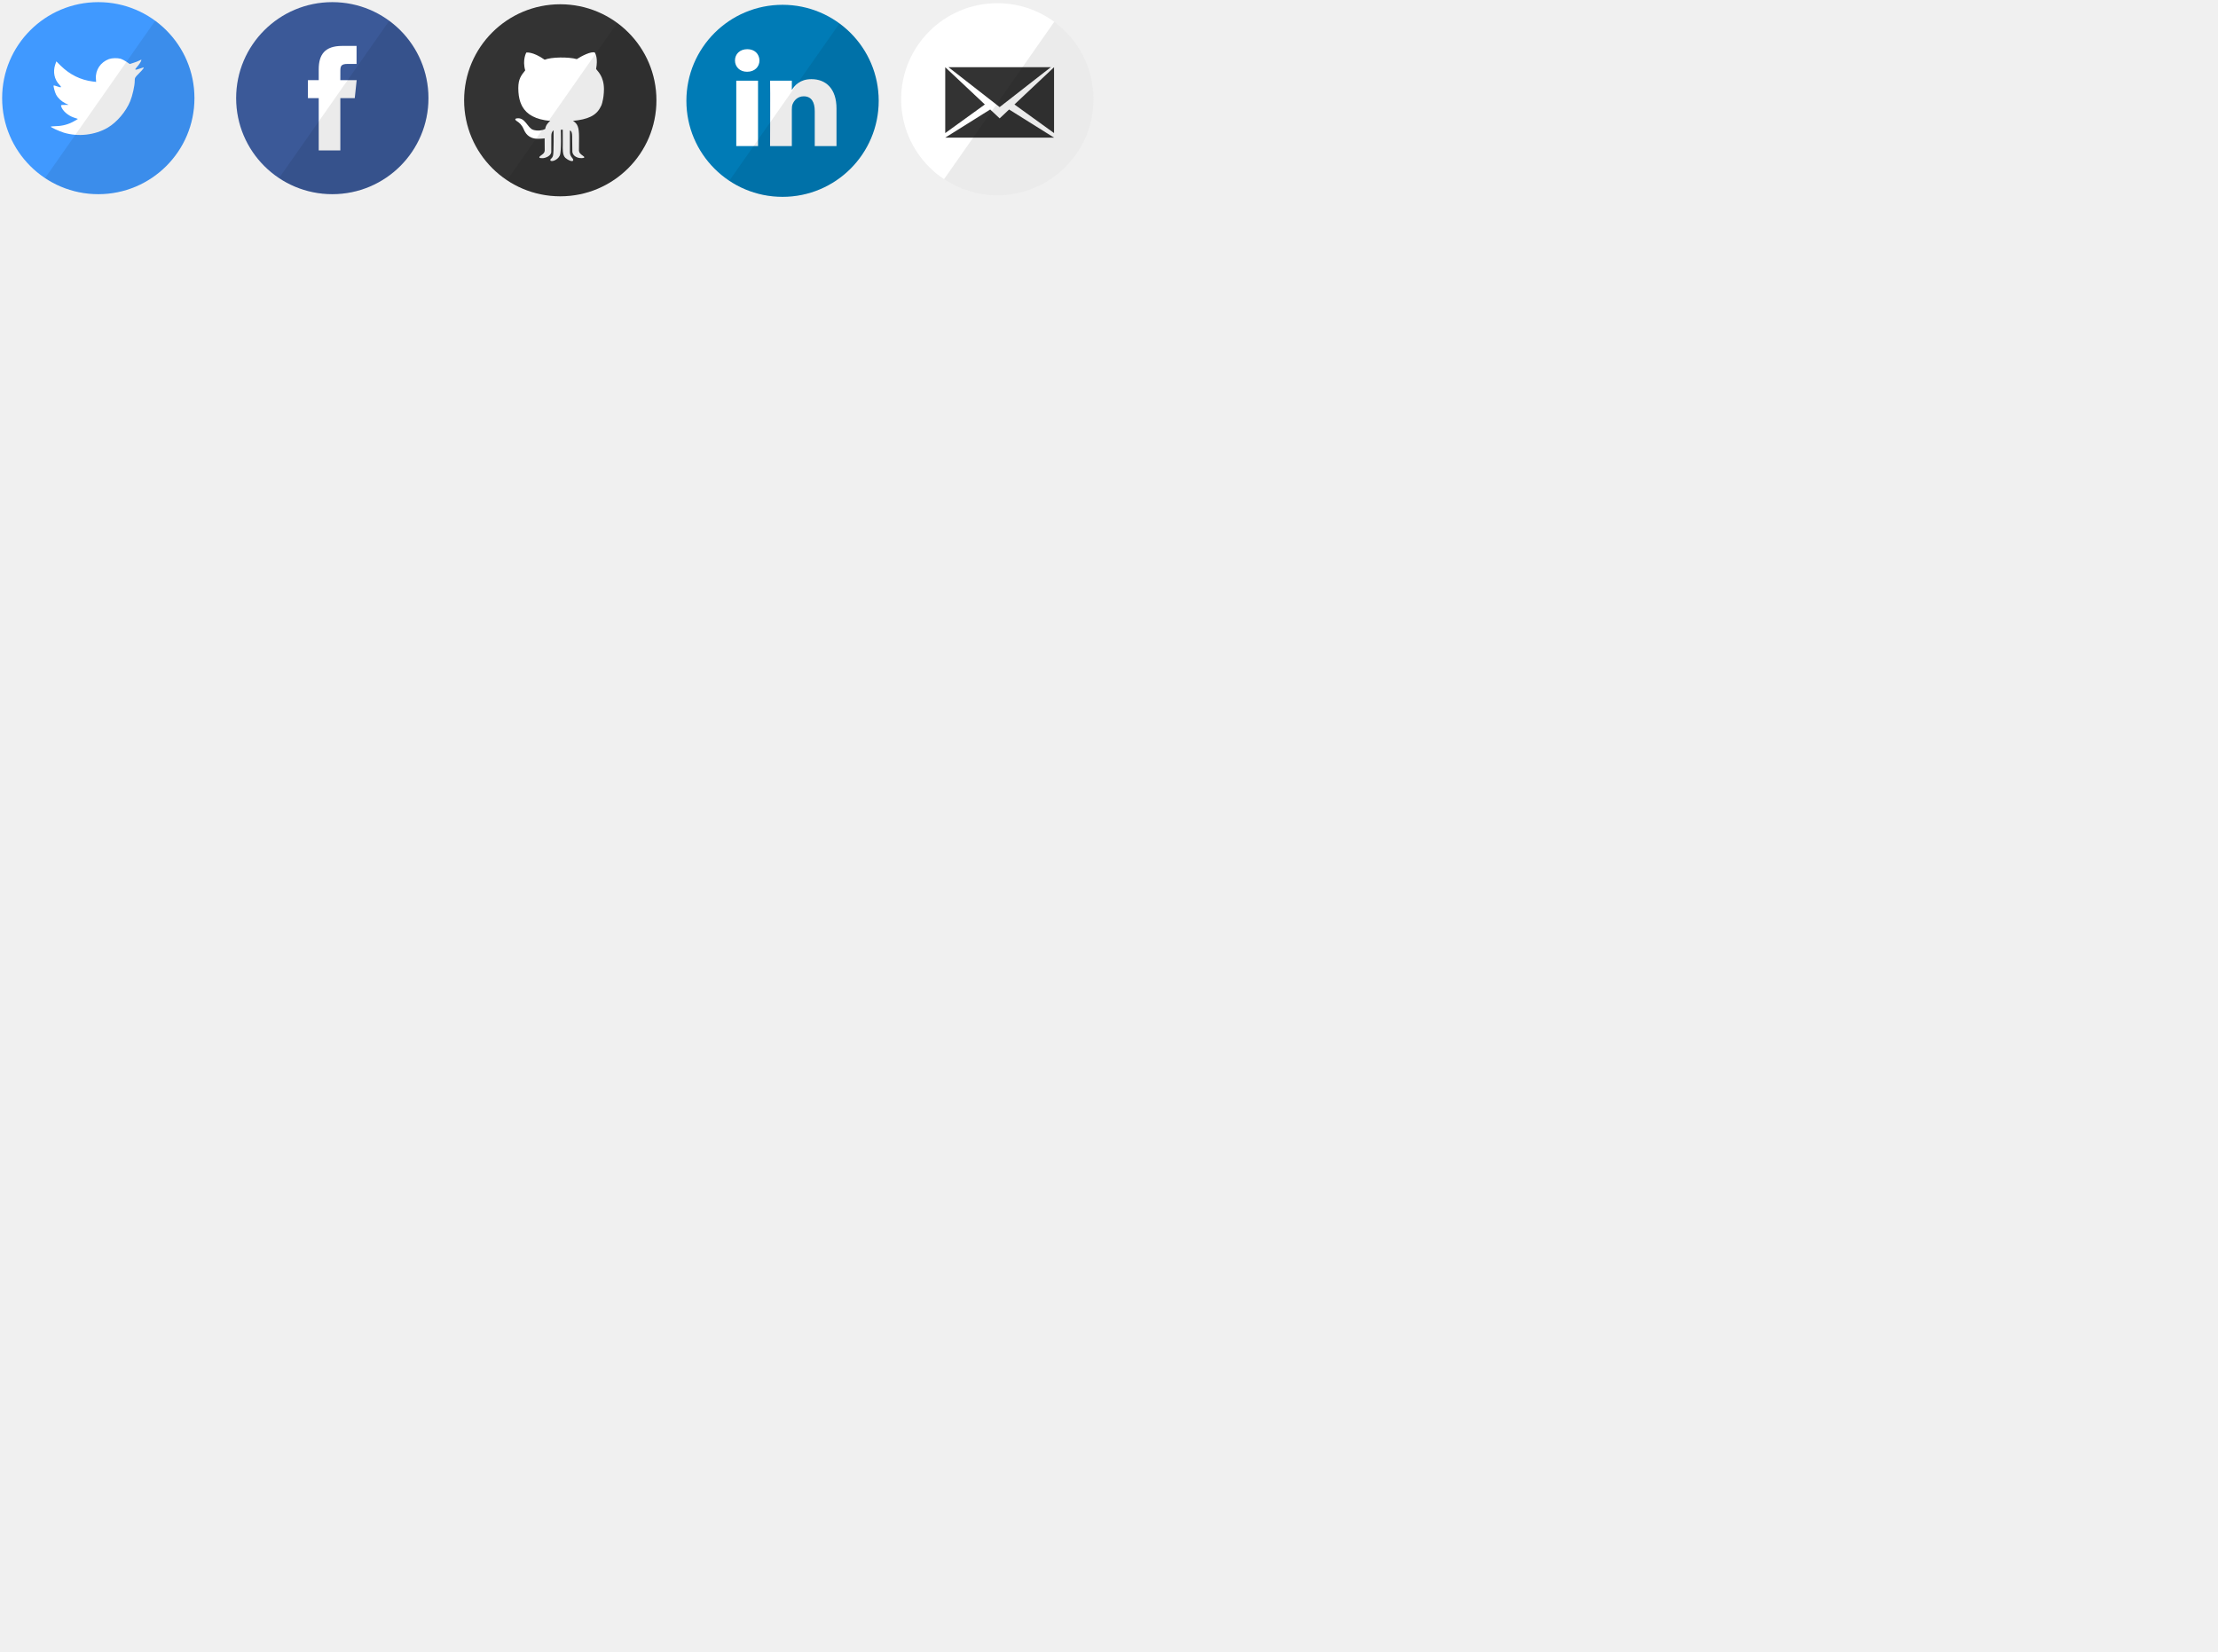
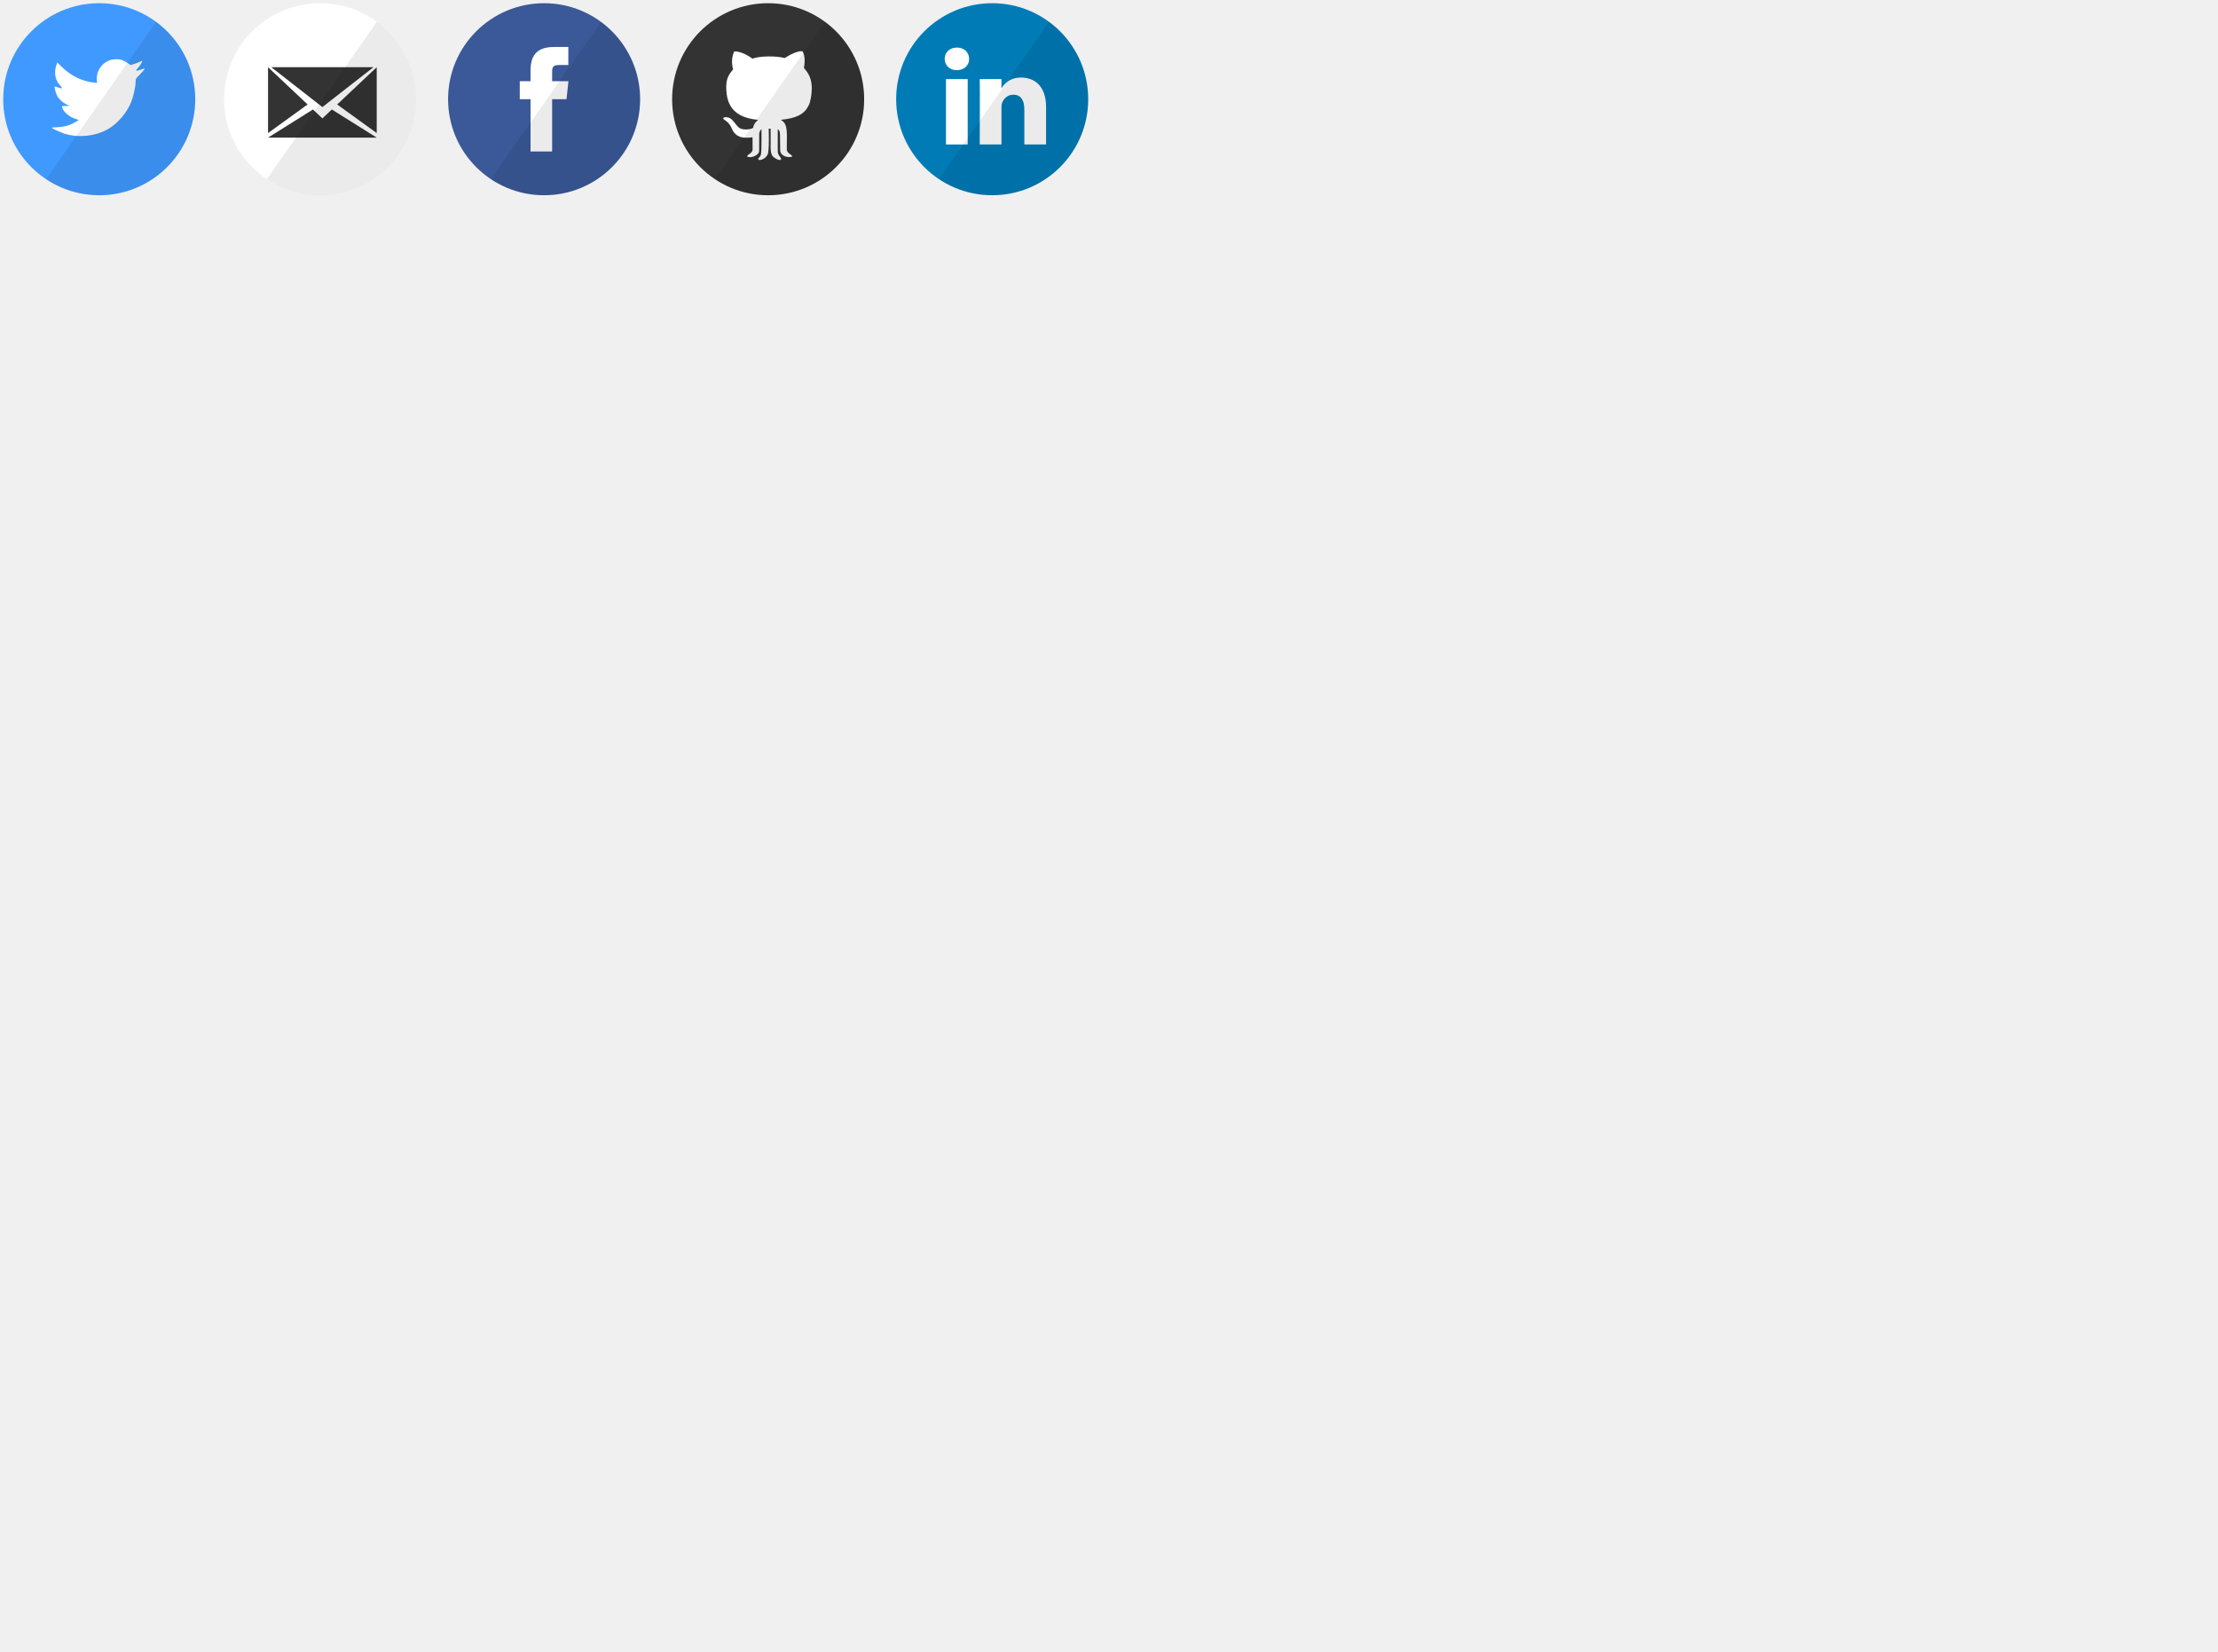
- <svg xmlns="http://www.w3.org/2000/svg" width="693" height="516">
-   <g>
-     <rect fill="none" id="canvas_background" height="402" width="582" y="-1" x="-1" />
+ <svg xmlns="http://www.w3.org/2000/svg" version="1.1" id="Layer_1" x="0px" y="0px" width="693px" height="516px" viewBox="0 0 693 516" enable-background="new 0 0 693 516" xml:space="preserve">
+   <g id="Mail" transform="translate(158, 0)">
+     <path fill="#FFFFFF" d="M-88,31c0-16.568,13.432-30,30-30c16.569,0,30,13.432,30,30s-13.431,30-30,30C-74.568,61-88,47.568-88,31z" />
+     <path id="Shape_10_" fill="#333333" d="M-52.657,32.639L-40.297,21v20.576L-52.657,32.639z M-74.248,21l12.359,11.637   l-12.359,8.939V21z M-57.272,36.984l2.95-2.777L-40.297,43h-33.951l14.025-8.793L-57.272,36.984z M-41.315,21l-15.957,12.455   L-73.229,21H-41.315z" />
+     <path id="reflec_2_" fill-opacity="0.08" d="M-28,31c0,16.568-13.431,30-30,30c-6.145,0-11.858-1.848-16.615-5.018l34.375-49.163   C-32.816,12.28-28,21.078-28,31z" />
  </g>
-   <g>
-     <g fill-rule="evenodd" fill="none" id="Page 1">
-       <g id="Colour">
-         <g id="Row 4">
-           <g id="Mail">
-             <path id="svg_1" fill="#FFFFFF" d="m281.561,31.001c0,-16.569 13.451,-30 30.043,-30c16.592,0 30.043,13.431 30.043,30c0,16.569 -13.451,30 -30.043,30c-16.592,0 -30.043,-13.431 -30.043,-30zm0,0" />
-             <path fill="#333333" id="Shape" d="m316.955,32.64l12.378,-11.638l0,20.576l-12.378,-8.938zm-21.622,-11.638l12.377,11.637l-12.377,8.939l0,-20.576zm17,15.984l2.955,-2.778l14.045,8.793l-34,0l14.045,-8.793l2.955,2.778zm15.98,-15.984l-15.98,12.455l-15.98,-12.455l31.96,0zm0,0" />
-             <path fill="#000000" fill-opacity="0.08" id="reflec" d="m341.648,31.001c0,16.569 -13.451,30 -30.043,30c-6.154,0 -11.875,-1.847 -16.639,-5.017l34.425,-49.163c7.434,5.461 12.258,14.258 12.258,24.181zm0,0" />
-           </g>
-         </g>
-         <g id="Row 2">
-           <g id="LinkedIN">
-             <path id="svg_2" fill="#007BB6" d="m214.457,31.5c0,-16.569 13.451,-30 30.043,-30c16.592,0 30.043,13.431 30.043,30c0,16.569 -13.451,30 -30.043,30c-16.592,0 -30.043,-13.431 -30.043,-30zm0,0" />
-             <path fill="#FFFFFF" id="Path" d="m236.842,25.21l-6.799,0l0,20.427l6.799,0l0,-20.427zm0,0" />
-             <path fill="#FFFFFF" id="Path" d="m237.29,18.891c-0.044,-2.003 -1.476,-3.528 -3.802,-3.528c-2.326,0 -3.846,1.526 -3.846,3.528c0,1.961 1.476,3.531 3.758,3.531l0.043,0c2.371,0 3.847,-1.569 3.847,-3.531zm0,0" />
-             <path fill="#FFFFFF" id="Path" d="m261.361,33.925c0,-6.274 -3.354,-9.195 -7.828,-9.195c-3.61,0 -5.226,1.983 -6.128,3.374l0,-2.893l-6.799,0c0.09,1.917 0,20.427 0,20.427l6.799,0l0,-11.408c0,-0.61 0.044,-1.22 0.224,-1.657c0.491,-1.22 1.61,-2.482 3.488,-2.482c2.461,0 3.445,1.873 3.445,4.618l0,10.929l6.798,0l0,-11.712zm0,0" />
-             <path fill="#000000" fill-opacity="0.08" id="reflec" d="m274.543,31.5c0,16.569 -13.451,30 -30.043,30c-6.154,0 -11.875,-1.847 -16.639,-5.017l34.425,-49.163c7.434,5.461 12.258,14.258 12.258,24.181zm0,0" />
-           </g>
-         </g>
-         <g id="Row 1">
-           <g id="Twitter">
-             <path id="svg_3" fill="#4099FF" d="m0.667,30.667c0,-16.569 13.451,-30 30.043,-30c16.592,0 30.043,13.431 30.043,30c0,16.569 -13.451,30 -30.043,30c-16.592,0 -30.043,-13.431 -30.043,-30zm0,0" />
-             <path fill="#FFFFFF" id="Path" d="m29.966,24.555l0.063,1.038l-1.049,-0.127c-3.819,-0.487 -7.156,-2.14 -9.989,-4.915l-1.385,-1.377l-0.357,1.017c-0.755,2.267 -0.273,4.661 1.301,6.271c0.839,0.89 0.651,1.017 -0.797,0.487c-0.504,-0.169 -0.944,-0.297 -0.986,-0.233c-0.147,0.148 0.357,2.076 0.755,2.839c0.546,1.059 1.658,2.097 2.875,2.712l1.028,0.487l-1.217,0.021c-1.175,0 -1.217,0.021 -1.091,0.466c0.42,1.377 2.077,2.839 3.924,3.474l1.301,0.445l-1.133,0.678c-1.679,0.975 -3.651,1.525 -5.624,1.568c-0.944,0.021 -1.721,0.106 -1.721,0.169c0,0.212 2.56,1.398 4.05,1.864c4.47,1.377 9.779,0.784 13.766,-1.568c2.833,-1.674 5.666,-5 6.988,-8.22c0.713,-1.716 1.427,-4.851 1.427,-6.356c0,-0.975 0.063,-1.102 1.238,-2.267c0.692,-0.678 1.343,-1.419 1.469,-1.631c0.21,-0.403 0.189,-0.403 -0.881,-0.042c-1.784,0.636 -2.035,0.551 -1.154,-0.403c0.651,-0.678 1.427,-1.907 1.427,-2.267c0,-0.064 -0.315,0.042 -0.672,0.233c-0.378,0.212 -1.217,0.53 -1.847,0.72l-1.133,0.36l-1.028,-0.699c-0.567,-0.381 -1.364,-0.805 -1.784,-0.932c-1.07,-0.297 -2.707,-0.254 -3.672,0.085c-2.623,0.953 -4.281,3.411 -4.092,6.101zm0,0" />
-             <path fill="#000000" fill-opacity="0.08" id="reflec" d="m60.753,30.667c0,16.569 -13.451,30 -30.043,30c-6.154,0 -11.875,-1.847 -16.639,-5.017l34.425,-49.163c7.434,5.461 12.258,14.258 12.258,24.181zm0,0" />
-           </g>
-           <g id="Facebook">
-             <path id="svg_4" fill="#3B5998" d="m73.781,30.667c0,-16.569 13.451,-30 30.043,-30c16.592,0 30.043,13.431 30.043,30c0,16.569 -13.451,30 -30.043,30c-16.592,0 -30.043,-13.431 -30.043,-30zm0,0" />
-             <path fill="#FFFFFF" id="Path" d="m106.336,46.986l0,-16.322l4.505,0l0.597,-5.625l-5.103,0l0.008,-2.815c0,-1.467 0.139,-2.253 2.246,-2.253l2.817,0l0,-5.625l-4.506,0c-5.413,0 -7.318,2.728 -7.318,7.317l0,3.377l-3.374,0l0,5.625l3.374,0l0,16.321l6.753,0zm0,0" />
-             <path fill="#000000" fill-opacity="0.08" id="reflec" d="m133.868,30.667c0,16.569 -13.451,30 -30.043,30c-6.154,0 -11.875,-1.847 -16.639,-5.017l34.425,-49.163c7.434,5.461 12.258,14.258 12.258,24.181zm0,0" />
-           </g>
-           <g id="Github">
-             <path id="svg_5" fill="#333333" d="m145.009,31.333c0,-16.569 13.451,-30 30.043,-30c16.592,0 30.043,13.431 30.043,30c0,16.569 -13.451,30 -30.043,30c-16.592,0 -30.043,-13.431 -30.043,-30zm0,0" />
-             <path fill="#FFFFFF" id="Path" d="m163.189,33.269c1.412,2.515 4.134,4.08 8.725,4.513c-0.655,0.488 -1.443,1.415 -1.551,2.486c-0.824,0.523 -2.481,0.695 -3.769,0.297c-1.805,-0.559 -2.496,-4.067 -5.199,-3.567c-0.586,0.108 -0.469,0.487 0.037,0.809c0.824,0.523 1.6,1.178 2.198,2.571c0.46,1.07 1.425,2.982 4.479,2.982c1.212,0 2.061,-0.143 2.061,-0.143c0,0 0.023,2.731 0.023,3.793c0,1.224 -1.684,1.57 -1.684,2.159c0,0.233 0.557,0.255 1.005,0.255c0.885,0 2.727,-0.725 2.727,-1.998c0,-1.011 0.016,-4.411 0.016,-5.006c0,-1.3 0.711,-1.712 0.711,-1.712c0,0 0.088,6.942 -0.17,7.872c-0.302,1.094 -0.848,0.939 -0.848,1.427c0,0.726 2.217,0.178 2.952,-1.416c0.568,-1.24 0.32,-8.05 0.32,-8.05l0.606,-0.012c0,0 0.034,3.117 0.014,4.542c-0.021,1.475 -0.123,3.342 0.77,4.222c0.587,0.578 2.489,1.593 2.489,0.666c0,-0.539 -1.042,-0.983 -1.042,-2.442l0,-6.714c0.832,0 0.707,2.208 0.707,2.208l0.061,4.102c0,0 -0.183,1.494 1.647,2.12c0.646,0.222 2.028,0.282 2.093,-0.09c0.065,-0.373 -1.665,-0.928 -1.68,-2.085c-0.01,-0.706 0.032,-1.118 0.032,-4.186c0,-3.068 -0.42,-4.202 -1.883,-5.106c4.515,-0.456 7.309,-1.552 8.671,-4.487c0.106,0.003 0.555,-1.371 0.496,-1.371c0.305,-1.108 0.47,-2.419 0.503,-3.972c-0.008,-4.209 -2.061,-5.698 -2.456,-6.397c0.582,-3.187 -0.097,-4.638 -0.412,-5.135c-1.163,-0.406 -4.048,1.045 -5.623,2.067c-2.569,-0.737 -7.998,-0.666 -10.034,0.19c-3.757,-2.64 -5.744,-2.236 -5.744,-2.236c0,0 -1.285,2.259 -0.339,5.565c-1.236,1.546 -2.157,2.64 -2.157,5.539c0,1.633 0.196,3.096 0.638,4.372c-0.054,-0 0.593,1.367 0.611,1.367zm0,0" />
-             <path fill="#000000" fill-opacity="0.08" id="reflec" d="m205.096,31.333c0,16.569 -13.451,30 -30.043,30c-6.154,0 -11.875,-1.847 -16.639,-5.017l34.425,-49.163c7.434,5.461 12.258,14.258 12.258,24.181zm0,0" />
-           </g>
-         </g>
-       </g>
-     </g>
+   <g id="LinkedIN" transform="translate(316, 0.5)">
+     <path fill="#007BB6" d="M-36,30.5c0-16.568,13.431-30,30-30c16.569,0,30,13.432,30,30s-13.431,30-30,30   C-22.569,60.5-36,47.068-36,30.5z" />
+     <path id="Path_9_" fill="#FFFFFF" d="M-13.646,24.21h-6.789v20.427h6.789V24.21z" />
+     <path id="Path_10_" fill="#FFFFFF" d="M-13.2,17.891c-0.044-2.002-1.475-3.528-3.796-3.528c-2.323,0-3.841,1.526-3.841,3.528   c0,1.961,1.473,3.531,3.752,3.531h0.044C-14.674,21.422-13.2,19.852-13.2,17.891z" />
+     <path id="Path_11_" fill="#FFFFFF" d="M10.837,32.925c0-6.274-3.35-9.195-7.816-9.195c-3.604,0-5.218,1.983-6.119,3.374V24.21   h-6.791c0.09,1.917,0,20.427,0,20.427h6.791V33.229c0-0.611,0.043-1.22,0.223-1.657c0.49-1.22,1.608-2.482,3.483-2.482   c2.457,0,3.44,1.873,3.44,4.618v10.928h6.788L10.837,32.925z" />
+     <path id="reflec_22_" fill-opacity="0.08" d="M24,30.5c0,16.568-13.431,30-30,30c-6.145,0-11.858-1.848-16.615-5.017L11.761,6.319   C19.184,11.781,24,20.578,24,30.5z" />
+   </g>
+   <g id="Twitter">
+     <path fill="#4099FF" d="M1,31C1,14.432,14.431,1,31,1c16.568,0,30,13.432,30,30S47.568,61,31,61C14.431,61,1,47.568,1,31z" />
+     <path id="Path_17_" fill="#FFFFFF" d="M30.257,24.888l0.063,1.038l-1.048-0.127c-3.814-0.487-7.146-2.14-9.974-4.915l-1.383-1.377   l-0.356,1.018c-0.754,2.267-0.272,4.66,1.299,6.271c0.838,0.89,0.649,1.017-0.796,0.487c-0.503-0.17-0.943-0.297-0.985-0.233   c-0.146,0.148,0.356,2.076,0.754,2.839c0.545,1.06,1.655,2.098,2.871,2.712l1.027,0.487l-1.216,0.021   c-1.173,0-1.215,0.021-1.09,0.466c0.419,1.377,2.075,2.839,3.919,3.475l1.299,0.444l-1.131,0.678   c-1.676,0.975-3.646,1.525-5.616,1.568c-0.943,0.021-1.718,0.105-1.718,0.169c0,0.212,2.556,1.398,4.044,1.864   c4.463,1.377,9.765,0.784,13.746-1.567c2.829-1.674,5.657-5,6.978-8.22c0.712-1.716,1.424-4.852,1.424-6.355   c0-0.975,0.063-1.102,1.237-2.267c0.691-0.679,1.341-1.42,1.466-1.632c0.21-0.402,0.189-0.402-0.88-0.042   c-1.781,0.636-2.033,0.551-1.153-0.402c0.65-0.679,1.425-1.907,1.425-2.268c0-0.063-0.314,0.043-0.671,0.233   c-0.377,0.212-1.215,0.529-1.843,0.721l-1.132,0.359l-1.027-0.699c-0.565-0.381-1.362-0.805-1.781-0.932   c-1.069-0.297-2.703-0.254-3.667,0.085C31.724,19.74,30.069,22.197,30.257,24.888z" />
+     <path id="reflec_27_" fill-opacity="0.08" d="M61,31c0,16.568-13.432,30-30,30c-6.145,0-11.858-1.848-16.615-5.017L48.76,6.819   C56.183,12.281,61,21.078,61,31z" />
+   </g>
+   <g id="Facebook" transform="translate(79, 0)">
+     <path fill="#3B5998" d="M61,31C61,14.432,74.431,1,91,1s30,13.432,30,30s-13.431,30-30,30S61,47.568,61,31z" />
+     <path id="Path_18_" fill="#FFFFFF" d="M93.509,47.32V30.998h4.498l0.597-5.624h-5.095l0.007-2.816c0-1.467,0.139-2.251,2.244-2.251   h2.812v-5.625h-4.499c-5.405,0-7.308,2.729-7.308,7.317v3.377h-3.368V31h3.368v16.32H93.509z" />
+     <path id="reflec_28_" fill-opacity="0.08" d="M121,31c0,16.568-13.431,30-30,30c-6.144,0-11.858-1.848-16.615-5.017L108.761,6.82   C116.184,12.282,121,21.078,121,31z" />
+   </g>
+   <g id="Github" transform="translate(237, 0)">
+     <path fill="#333333" d="M-27,31C-27,14.432-13.568,1,3,1c16.569,0,30,13.432,30,30S19.569,61,3,61C-13.568,61-27,47.568-27,31z" />
+     <path id="Path_20_" fill="#FFFFFF" d="M-8.847,32.936c1.41,2.516,4.128,4.08,8.713,4.513c-0.655,0.488-1.44,1.415-1.549,2.486   c-0.823,0.523-2.478,0.695-3.764,0.297c-1.803-0.56-2.493-4.067-5.192-3.567c-0.584,0.108-0.468,0.487,0.037,0.809   c0.823,0.523,1.598,1.178,2.195,2.571c0.458,1.07,1.423,2.982,4.473,2.982c1.21,0,2.058-0.143,2.058-0.143s0.023,2.73,0.023,3.793   c0,1.224-1.681,1.569-1.681,2.158c0,0.232,0.557,0.255,1.004,0.255c0.884,0,2.723-0.725,2.723-1.998   c0-1.011,0.017-4.411,0.017-5.006c0-1.3,0.709-1.712,0.709-1.712s0.088,6.941-0.169,7.872c-0.302,1.094-0.848,0.938-0.848,1.427   c0,0.726,2.214,0.178,2.948-1.415c0.568-1.241,0.32-8.051,0.32-8.051l0.605-0.012c0,0,0.034,3.117,0.014,4.542   c-0.021,1.476-0.123,3.342,0.768,4.222c0.586,0.579,2.485,1.594,2.485,0.666c0-0.539-1.041-0.982-1.041-2.441v-6.715   c0.831,0,0.706,2.208,0.706,2.208l0.061,4.103c0,0-0.183,1.494,1.645,2.12c0.645,0.222,2.025,0.281,2.09-0.09   c0.065-0.373-1.662-0.928-1.678-2.086c-0.009-0.706,0.032-1.117,0.032-4.186s-0.419-4.202-1.88-5.105   c4.509-0.456,7.299-1.552,8.659-4.487c0.106,0.003,0.554-1.371,0.496-1.371c0.305-1.108,0.47-2.419,0.503-3.972   c-0.008-4.209-2.059-5.698-2.453-6.397c0.581-3.187-0.097-4.638-0.412-5.135c-1.162-0.406-4.042,1.044-5.614,2.067   c-2.566-0.737-7.987-0.666-10.02,0.189c-3.751-2.64-5.736-2.235-5.736-2.235s-1.282,2.26-0.338,5.565   c-1.234,1.546-2.154,2.64-2.154,5.539c0,1.634,0.195,3.096,0.637,4.372C-9.511,31.568-8.864,32.937-8.847,32.936z" />
+     <path id="reflec_30_" fill-opacity="0.08" d="M33,31c0,16.568-13.431,30-30,30c-6.145,0-11.858-1.848-16.615-5.017L20.76,6.819   C28.183,12.281,33,21.078,33,31z" />
  </g>
</svg>
